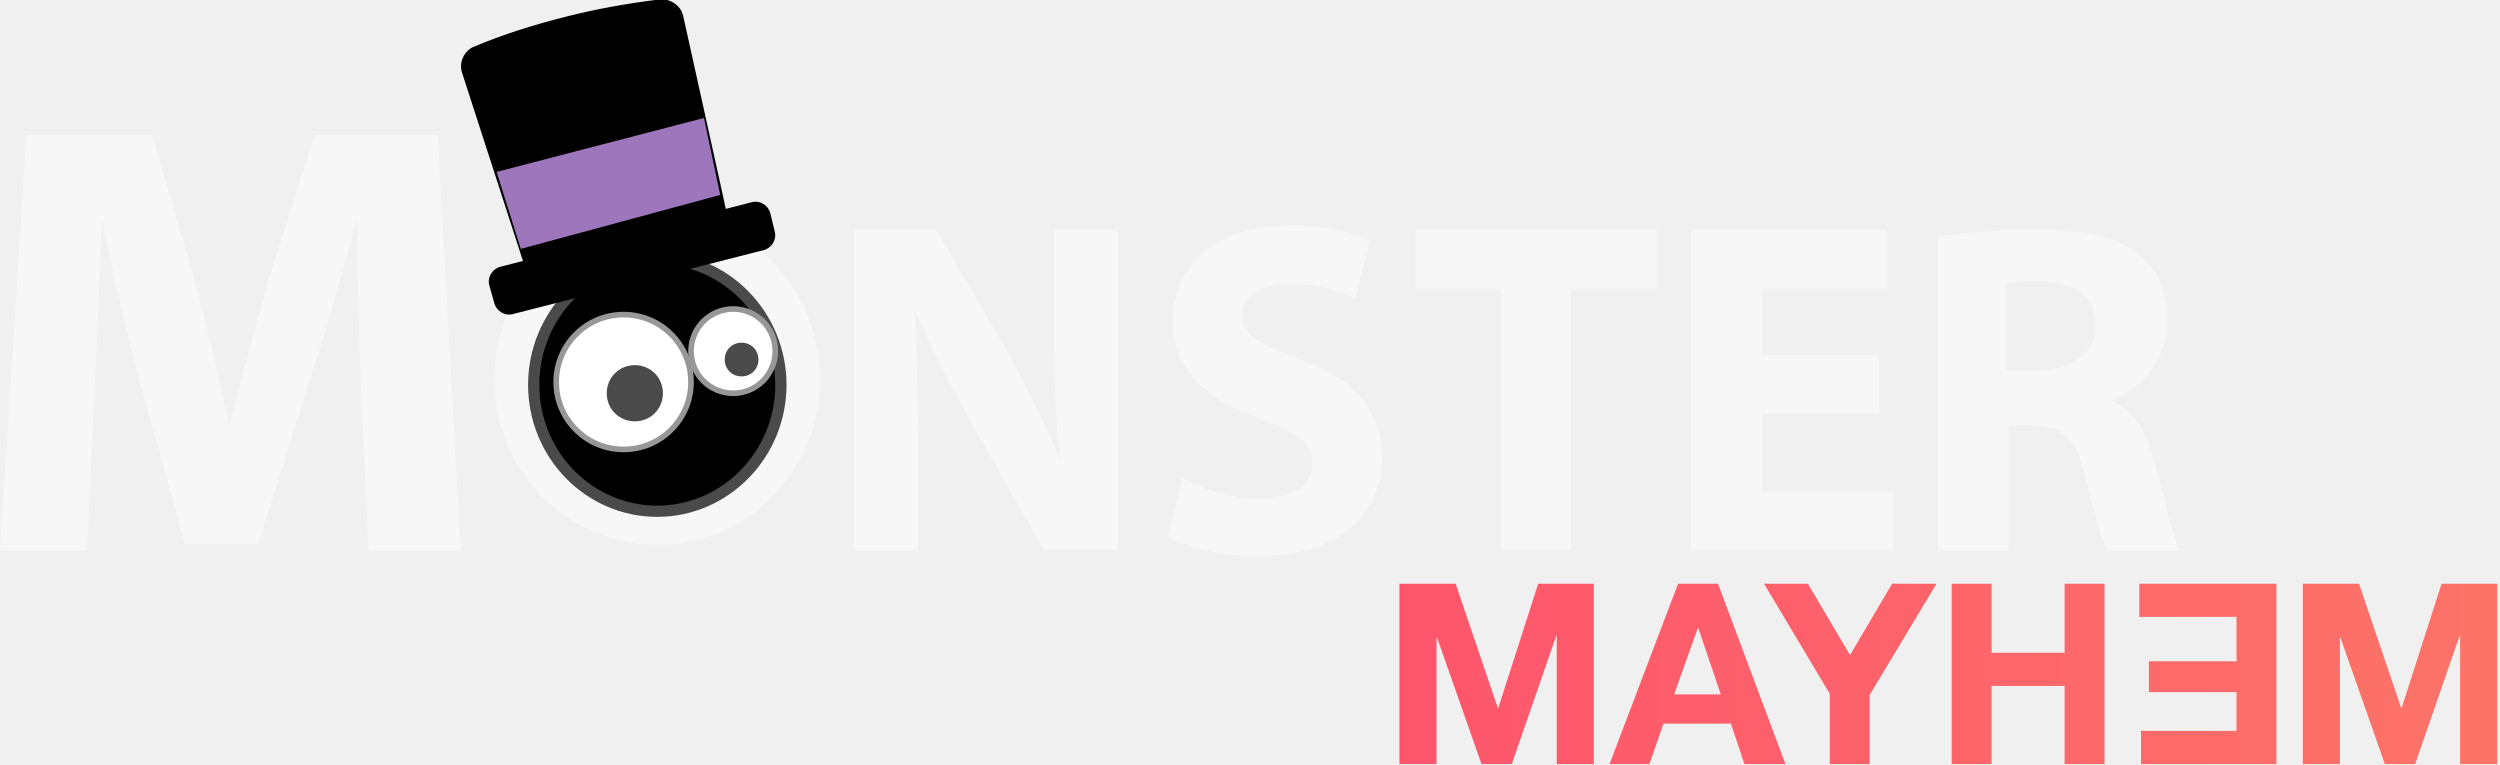
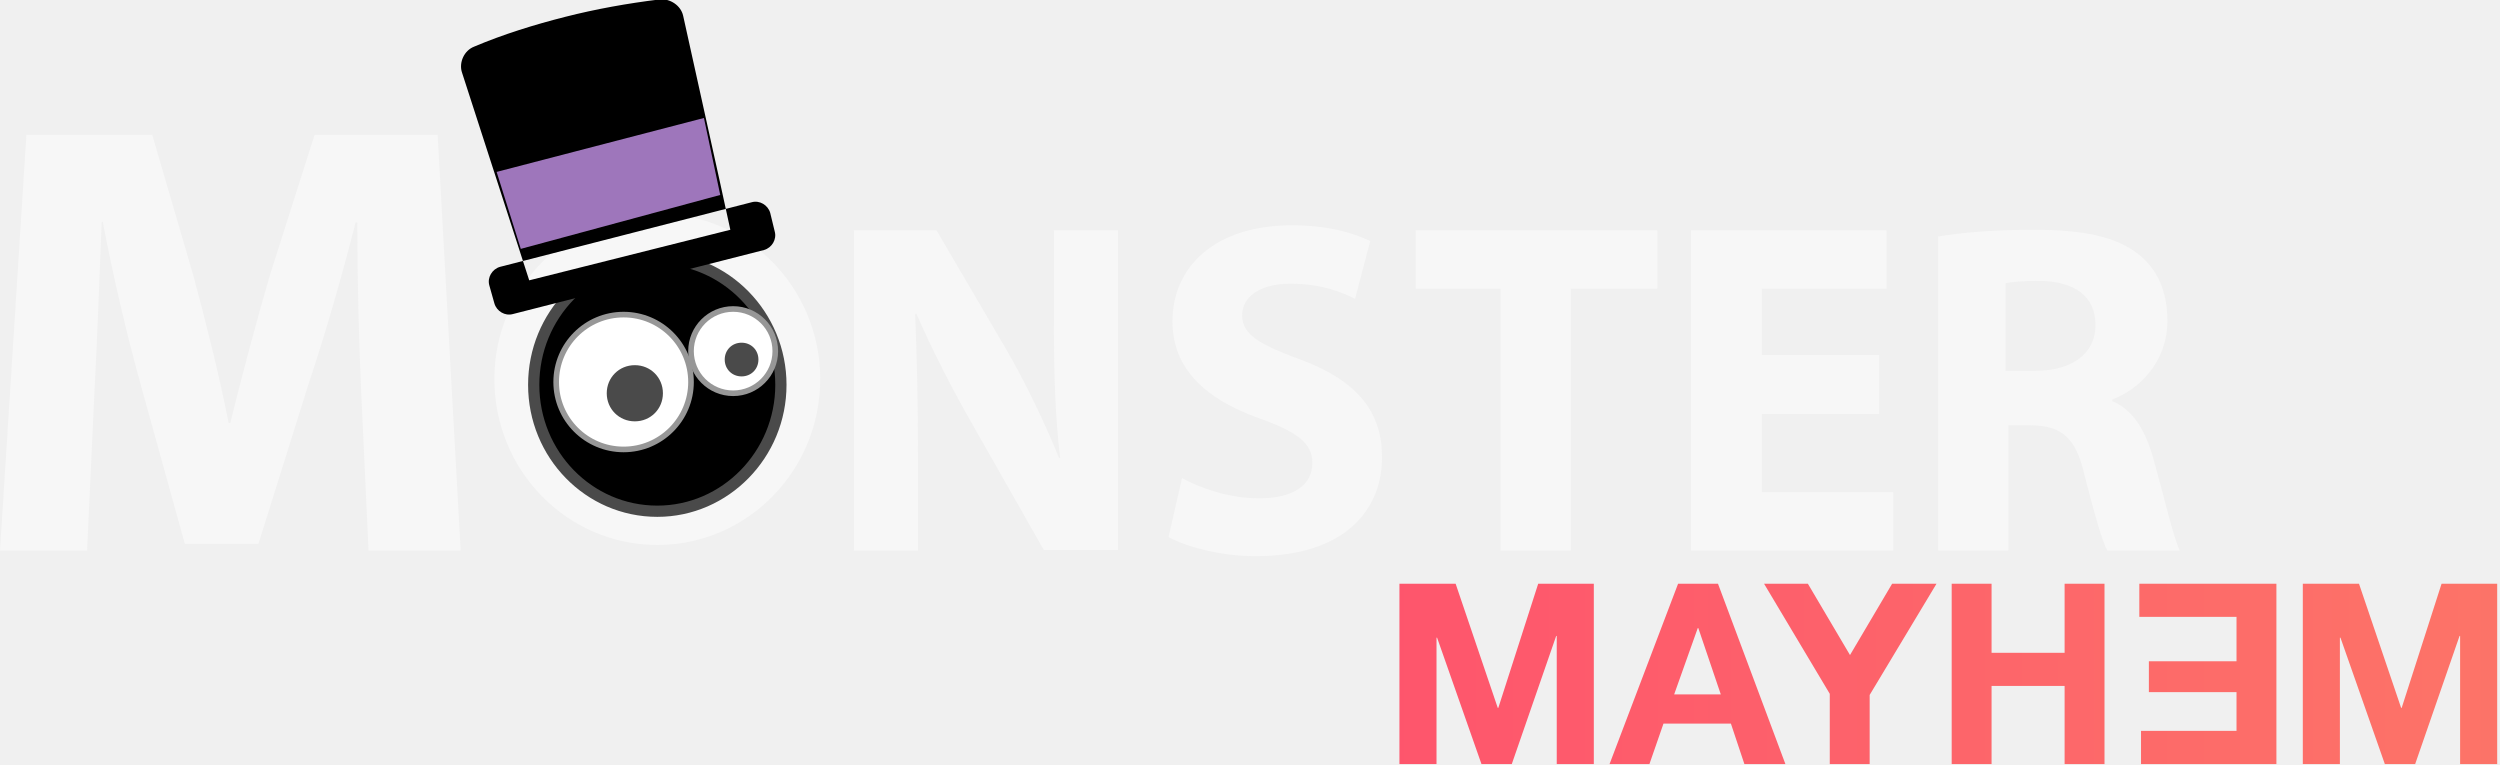
- <svg xmlns="http://www.w3.org/2000/svg" version="1.1" id="Layer_1" x="0px" y="0px" viewBox="0 0 445 136" enable-background="new 0 0 445 136" xml:space="preserve">
-   <description>Created with Sketch (http://www.bohemiancoding.com/sketch)</description>
-   <path id="Fill-1" fill="#F7F7F7" d="M65.6,98H82l-4.1-74H56l-7.9,24.8c-2.4,8.2-5,17.9-7.1,26.5h-0.3  c-1.7-8.6-4-17.8-6.3-26.3L27.1,24H4.7L0,98h15.5l1.3-28c0.5-9.2,0.9-20.6,1.3-30.5h0.2c1.8,9.6,4.3,20.1,6.7,28.8l7.9,28.5h13.1  l9-28.7c2.9-8.6,5.9-19.1,8.3-28.5h0.3c0,10.7,0.3,21.4,0.7,30.3L65.6,98" />
-   <path id="Fill-2" fill="#F7F7F7" d="M163.4,98V80.8c0-9.3-0.2-17.3-0.5-24.9l0.2-0.1  c2.9,6.7,6.7,14,10.2,20.1l12.5,22H199V41h-11.4v16.7c0,8.5,0.2,16.2,1.1,23.8h-0.2c-2.6-6.4-6-13.5-9.5-19.5L166.7,41H152v57H163.4  " />
-   <path id="Fill-3" fill="#F7F7F7" d="M208,95.6c3.1,1.7,9.2,3.4,15.5,3.4c15.6,0,22.5-8,22.5-17.6  c0-8.1-4.4-13.5-14-17.2c-7.6-2.8-10.9-4.5-10.9-8.1c0-3,2.8-5.6,8.6-5.6c5.6,0,9.4,1.6,11.5,2.7l2.7-10.3c-3.2-1.5-7.6-2.8-14-2.8  c-13.5,0-21.2,7.3-21.2,17.1c0,8.4,5.8,13.7,15,17.1c7.1,2.5,9.9,4.5,9.9,8.1c0,3.8-3.2,6.3-9.4,6.3c-5.5,0-10.5-1.8-13.8-3.6  L208,95.6" />
-   <path id="Fill-4" fill="#F7F7F7" d="M267.1,98h12.5V51.4H295V41h-43v10.4h15.1V98" />
-   <path id="Fill-5" fill="#F7F7F7" d="M334.5,63.2h-20.9V51.4h22.2V41H301v57h36V87.6h-23.4V73.7h20.9  V63.2" />
-   <path id="Fill-6" fill="#F7F7F7" d="M357,50.4c1-0.2,2.8-0.4,6.1-0.4c6.2,0.1,9.9,2.7,9.9,7.9  c0,4.9-4,8.1-10.7,8.1H357V50.4L357,50.4z M345,98h12.5V75.7h4c5.4,0.1,8,2,9.6,9.1c1.8,7,3.1,11.6,4,13.2H388  c-1.1-2.2-2.8-9.6-4.6-16c-1.4-5.2-3.6-9-7.4-10.6v-0.3c4.8-1.8,9.8-6.7,9.8-14c0-5.2-1.8-9.2-5.1-11.8c-4-3.2-9.9-4.4-18.7-4.4  c-7,0-13,0.5-17,1.2V98L345,98z" />
-   <path id="Fill-12" fill="#F7F7F7" d="M117,38c-16,0-29,13.2-29,29.5S101,97,117,97s29-13.2,29-29.5  S133,38,117,38z" />
-   <path id="Fill-13" stroke="#4A4A4A" stroke-width="2" d="M139,68.5c0-12.4-9.9-22.5-22-22.5  c-12.2,0-22,10.1-22,22.5S104.8,91,117,91C129.1,91,139,80.9,139,68.5" />
-   <path id="Fill-16" d="M130,40.9c-2.6-12.1-5.6-25.3-8.4-38.1c-0.4-1.8-2.3-3.1-4.2-2.9  c-5.7,0.7-11.3,1.7-16.8,3.1c-5.5,1.4-11,3.1-16.2,5.3c-1.8,0.7-2.7,2.8-2.2,4.5c4,12.4,8.2,25.3,12,37.1L130,40.9" />
-   <path id="Fill-17" d="M137.9,41.2c0.4,1.4-0.5,2.9-1.9,3.3L91.3,55.9c-1.4,0.4-2.9-0.5-3.3-1.9l-0.9-3.2  c-0.4-1.4,0.5-2.9,1.9-3.3l44.8-11.5c1.4-0.4,2.9,0.5,3.3,1.9L137.9,41.2" />
-   <path id="Rectangle-123" fill="#9E76BB" d="M88.4,30.6l4.3,13.7l35.5-9.6L125.3,21L88.4,30.6z" />
-   <g id="Group" transform="translate(99, 55)">
-     <circle id="Oval-1" fill="#FFFFFF" stroke="#979797" cx="12" cy="13" r="12" />
-     <path id="Oval-2" fill="#4A4A4A" d="M14,20c2.8,0,5-2.2,5-5s-2.2-5-5-5s-5,2.2-5,5S11.2,20,14,20z" />
-     <circle id="Oval-1_1_" fill="#FFFFFF" stroke="#979797" cx="31.5" cy="7.5" r="7.5" />
-     <path id="Oval-2_1_" fill="#4A4A4A" d="M33,12c1.7,0,3-1.3,3-3s-1.3-3-3-3c-1.7,0-3,1.3-3,3S31.3,12,33,12z" />
+ <svg xmlns="http://www.w3.org/2000/svg" viewBox="0 0 445 136" enable-background="new 0 0 445 136">
+   <path fill="#F7F7F7" d="M65.6 98h16.4l-4.1-74h-21.9l-7.9 24.8c-2.4 8.2-5 17.9-7.1 26.5h-.3c-1.7-8.6-4-17.8-6.3-26.3l-7.3-25h-22.4l-4.7 74h15.5l1.3-28c.5-9.2.9-20.6 1.3-30.5h.2c1.8 9.6 4.3 20.1 6.7 28.8l7.9 28.5h13.1l9-28.7c2.9-8.6 5.9-19.1 8.3-28.5h.3c0 10.7.3 21.4.7 30.3l1.3 28.1m97.8 0v-17.2c0-9.3-.2-17.3-.5-24.9l.2-.1c2.9 6.7 6.7 14 10.2 20.1l12.5 22h13.2v-56.9h-11.4v16.7c0 8.5.2 16.2 1.1 23.8h-.2c-2.6-6.4-6-13.5-9.5-19.5l-12.3-21h-14.7v57h11.4m44.6-2.4c3.1 1.7 9.2 3.4 15.5 3.4 15.6 0 22.5-8 22.5-17.6 0-8.1-4.4-13.5-14-17.2-7.6-2.8-10.9-4.5-10.9-8.1 0-3 2.8-5.6 8.6-5.6 5.6 0 9.4 1.6 11.5 2.7l2.7-10.3c-3.2-1.5-7.6-2.8-14-2.8-13.5 0-21.2 7.3-21.2 17.1 0 8.4 5.8 13.7 15 17.1 7.1 2.5 9.9 4.5 9.9 8.1 0 3.8-3.2 6.3-9.4 6.3-5.5 0-10.5-1.8-13.8-3.6l-2.4 10.5m59.1 2.4h12.5v-46.6h15.4v-10.4h-43v10.4h15.1v46.6m67.4-34.8h-20.9v-11.8h22.2v-10.4h-34.8v57h36v-10.4h-23.4v-13.9h20.9v-10.5" />
+   <path fill="#F7F7F7" d="M357 50.4c1-.2 2.8-.4 6.1-.4 6.2.1 9.9 2.7 9.9 7.9 0 4.9-4 8.1-10.7 8.1h-5.3v-15.6zm-12 47.6h12.5v-22.3h4c5.4.1 8 2 9.6 9.1 1.8 7 3.1 11.6 4 13.2h12.9c-1.1-2.2-2.8-9.6-4.6-16-1.4-5.2-3.6-9-7.4-10.6v-.3c4.8-1.8 9.8-6.7 9.8-14 0-5.2-1.8-9.2-5.1-11.8-4-3.2-9.9-4.4-18.7-4.4-7 0-13 .5-17 1.2v55.9zm-228-60c-16 0-29 13.2-29 29.5s13 29.5 29 29.5 29-13.2 29-29.5-13-29.5-29-29.5z" />
+   <path stroke="#4A4A4A" stroke-width="2" d="M139 68.5c0-12.4-9.9-22.5-22-22.5-12.2 0-22 10.1-22 22.5s9.8 22.5 22 22.5c12.1 0 22-10.1 22-22.5" />
+   <path d="M130 40.9c-2.6-12.1-5.6-25.3-8.4-38.1-.4-1.8-2.3-3.1-4.2-2.9-5.7.7-11.3 1.7-16.8 3.1-5.5 1.4-11 3.1-16.2 5.3-1.8.7-2.7 2.8-2.2 4.5 4 12.4 8.2 25.3 12 37.1l35.8-9m7.9.3c.4 1.4-.5 2.9-1.9 3.3l-44.7 11.4c-1.4.4-2.9-.5-3.3-1.9l-.9-3.2c-.4-1.4.5-2.9 1.9-3.3l44.8-11.5c1.4-.4 2.9.5 3.3 1.9l.8 3.3" />
+   <path fill="#9E76BB" d="M88.4 30.6l4.3 13.7 35.5-9.6-2.9-13.7-36.9 9.6z" />
+   <g transform="translate(99 55)">
+     <circle fill="#fff" stroke="#979797" cx="12" cy="13" r="12" />
+     <path fill="#4A4A4A" d="M14 20c2.8 0 5-2.2 5-5s-2.2-5-5-5-5 2.2-5 5 2.2 5 5 5z" />
+     <circle fill="#fff" stroke="#979797" cx="31.5" cy="7.5" r="7.5" />
+     <path fill="#4A4A4A" d="M33 12c1.7 0 3-1.3 3-3s-1.3-3-3-3-3 1.3-3 3 1.3 3 3 3z" />
  </g>
-   <linearGradient id="MAYHEM_1_" gradientUnits="userSpaceOnUse" x1="-80.527" y1="454.323" x2="-83.357" y2="454.323" gradientTransform="matrix(195.435 0 0 -32.13 16387.211 14717.318)">
-     <stop offset="0" style="stop-color:#FB9363" />
-     <stop offset="1" style="stop-color:#FF3E70" />
+   <linearGradient id="a" gradientUnits="userSpaceOnUse" x1="-80.527" y1="454.323" x2="-83.357" y2="454.323" gradientTransform="matrix(195.435 0 0 -32.13 16387.211 14717.318)">
+     <stop offset="0" stop-color="#FB9363" />
+     <stop offset="1" stop-color="#FF3E70" />
  </linearGradient>
-   <path id="MAYHEM" fill="url(#MAYHEM_1_)" d="M249.1,103.9V136h6.6v-22.5h0.1l7.9,22.5h5.4l7.9-22.8h0.1  V136h6.6v-32.1h-9.9l-7.1,22.1h-0.1l-7.5-22.1H249.1z M298.7,103.9L286.5,136h7.1l2.5-7.2h12l2.4,7.2h7.3l-12-32.1H298.7z   M298,123.6l4.2-11.8h0.1l4,11.8H298z M325.7,123.5V136h7.1v-12.3l11.9-19.8h-7.9l-7.5,12.7l-7.5-12.7H314L325.7,123.5z   M347.4,103.9V136h7.1v-13.9h13V136h7.1v-32.1h-7.1v12.3h-13v-12.3H347.4z M405.2,136v-32.1h-24.4v5.9h17.3v7.9h-15.6v5.5h15.6v6.9  h-17v5.9H405.2z M409.9,103.9V136h6.6v-22.5h0.1l7.9,22.5h5.4l7.9-22.8h0.1V136h6.6v-32.1h-9.9l-7.1,22.1h-0.1l-7.5-22.1H409.9z" />
+   <path fill="url(#a)" d="M249.1 103.9v32.1h6.6v-22.5h.1l7.9 22.5h5.4l7.9-22.8h.1v22.8h6.6v-32.1h-9.9l-7.1 22.1h-.1l-7.5-22.1h-10zm49.6 0l-12.2 32.1h7.1l2.5-7.2h12l2.4 7.2h7.3l-12-32.1h-7.1zm-.7 19.7l4.2-11.8h.1l4 11.8h-8.3zm27.7-.1v12.5h7.1v-12.3l11.9-19.8h-7.9l-7.5 12.7-7.5-12.7h-7.8l11.7 19.6zm21.7-19.6v32.1h7.1v-13.9h13v13.9h7.1v-32.1h-7.1v12.3h-13v-12.3h-7.1zm57.8 32.1v-32.1h-24.4v5.9h17.3v7.9h-15.6v5.5h15.6v6.9h-17v5.9h24.1zm4.7-32.1v32.1h6.6v-22.5h.1l7.9 22.5h5.4l7.9-22.8h.1v22.8h6.6v-32.1h-9.9l-7.1 22.1h-.1l-7.5-22.1h-10z" />
</svg>
